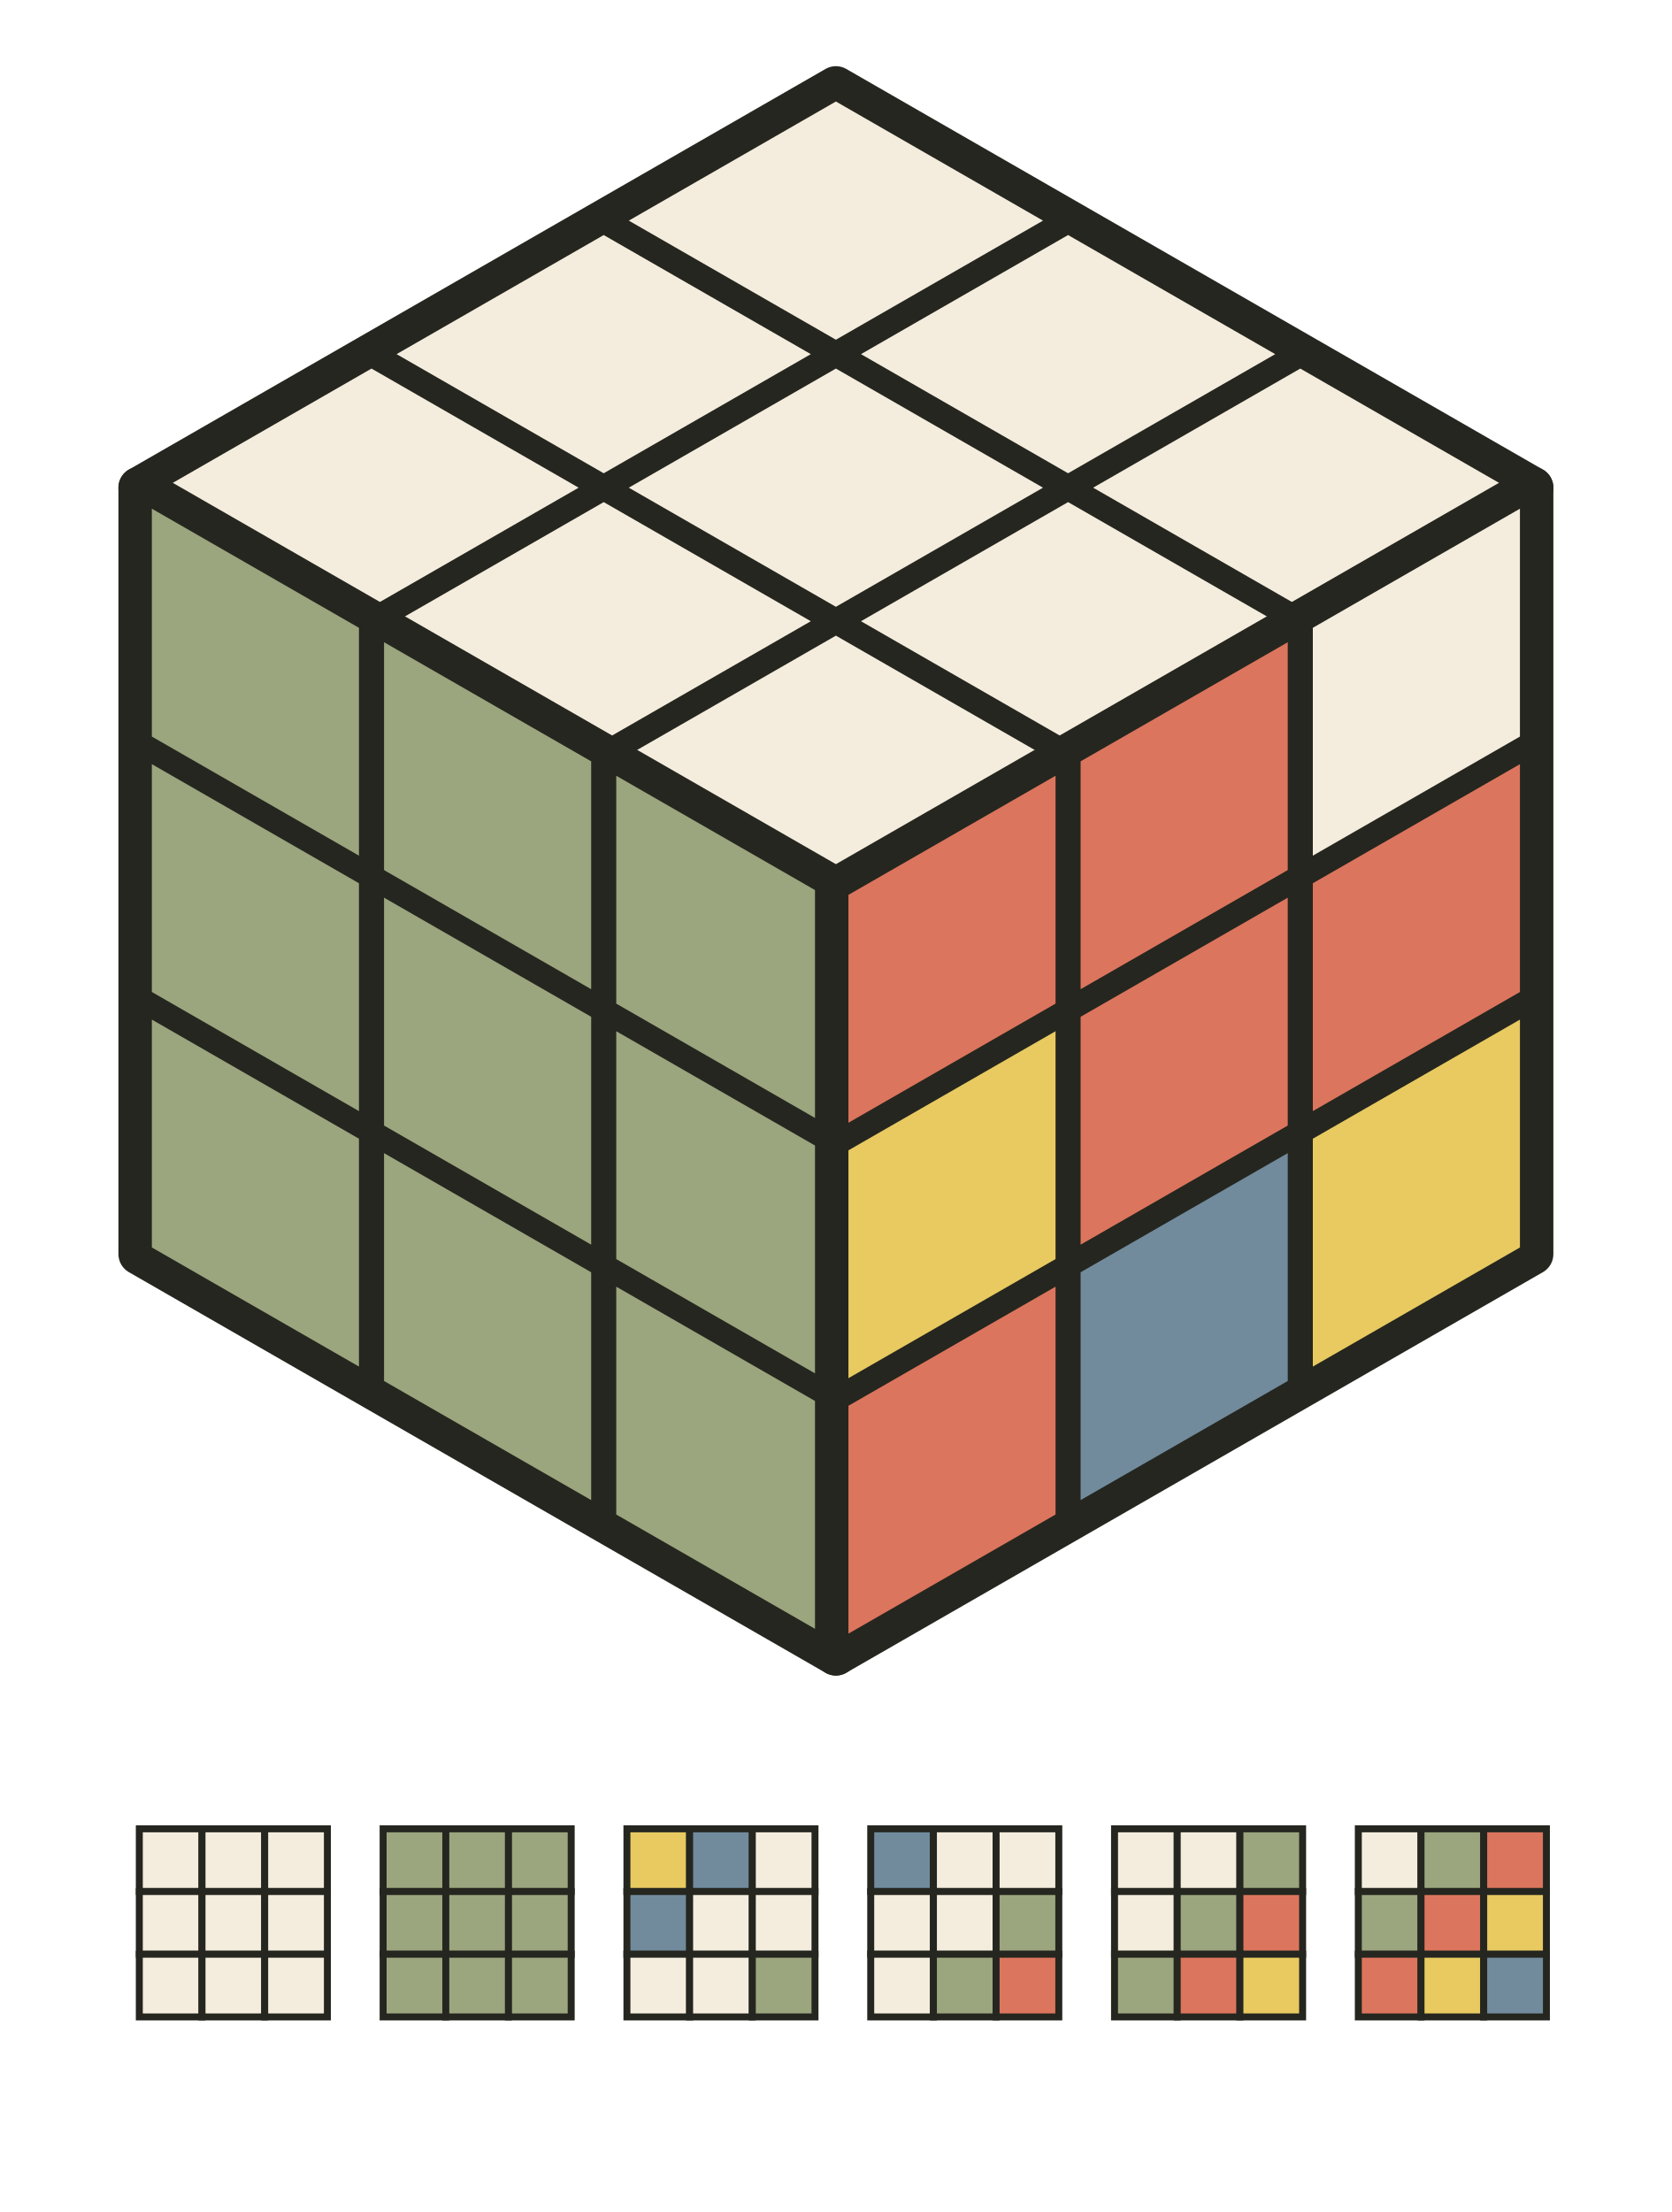
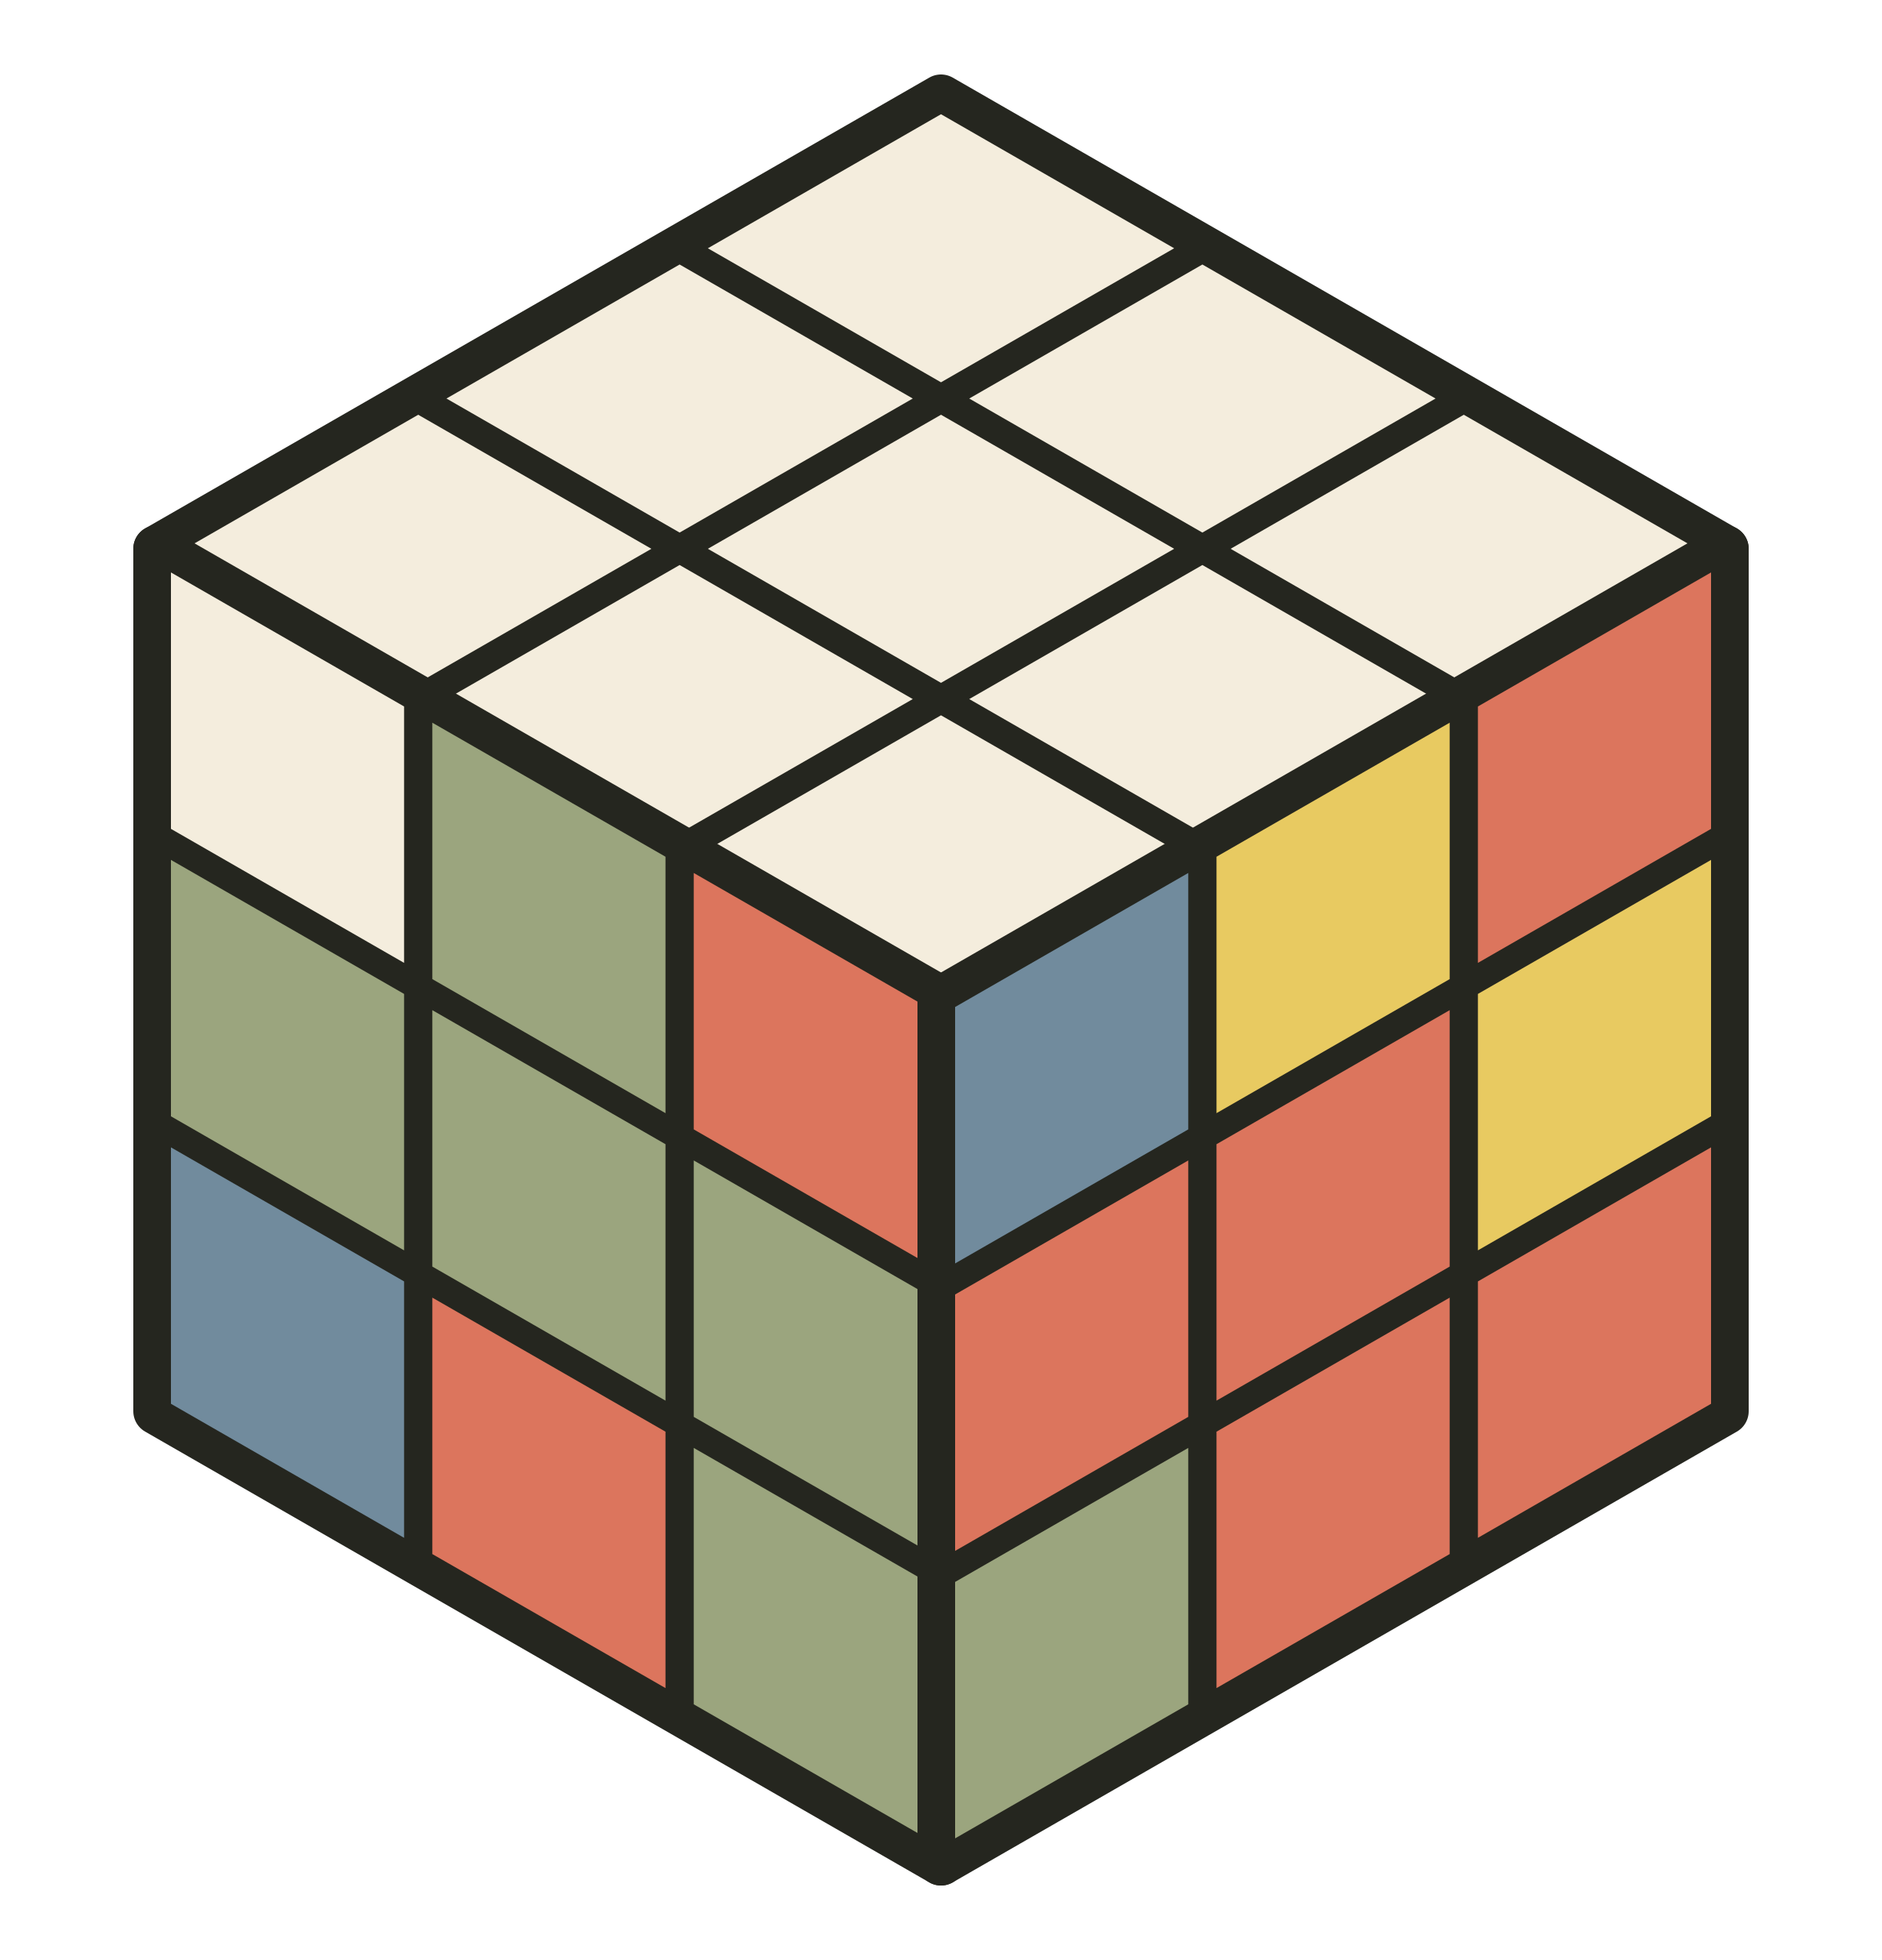
- <svg xmlns="http://www.w3.org/2000/svg" viewBox="0 0 96 127" role="img" aria-label="Зібрані дві грані">
+ <svg xmlns="http://www.w3.org/2000/svg" viewBox="0 0 96 100" role="img" aria-label="Зібрана одна грань">
  <polygon points="48.000,5.000 88.000,28.000 48.000,51.000 8.000,28.000" fill="#25261f" stroke="#25261f" stroke-width="2.4" stroke-linejoin="round" />
  <polygon points="48.000,5.828 59.893,12.667 48.000,19.505 36.107,12.667" fill="#f4eddd" />
  <polygon points="61.333,13.495 73.227,20.333 61.333,27.172 49.440,20.333" fill="#f4eddd" />
  <polygon points="74.667,21.161 86.560,28.000 74.667,34.839 62.773,28.000" fill="#f4eddd" />
  <polygon points="34.667,13.495 46.560,20.333 34.667,27.172 22.773,20.333" fill="#f4eddd" />
  <polygon points="48.000,21.161 59.893,28.000 48.000,34.839 36.107,28.000" fill="#f4eddd" />
  <polygon points="61.333,28.828 73.227,35.667 61.333,42.505 49.440,35.667" fill="#f4eddd" />
  <polygon points="21.333,21.161 33.227,28.000 21.333,34.839 9.440,28.000" fill="#f4eddd" />
  <polygon points="34.667,28.828 46.560,35.667 34.667,42.505 22.773,35.667" fill="#f4eddd" />
  <polygon points="48.000,36.495 59.893,43.333 48.000,50.172 36.107,43.333" fill="#f4eddd" />
  <polygon points="8.000,28.000 48.000,51.000 48.000,95.000 8.000,72.000" fill="#25261f" stroke="#25261f" stroke-width="2.4" stroke-linejoin="round" />
-   <polygon points="8.720,29.206 20.613,36.045 20.613,49.127 8.720,42.289" fill="#9ba57e" />
+   <polygon points="8.720,29.206 20.613,36.045 20.613,49.127 8.720,42.289" fill="#f4eddd" />
  <polygon points="22.053,36.873 33.947,43.711 33.947,56.794 22.053,49.955" fill="#9ba57e" />
-   <polygon points="35.387,44.539 47.280,51.378 47.280,64.461 35.387,57.622" fill="#9ba57e" />
+   <polygon points="35.387,44.539 47.280,51.378 47.280,64.461 35.387,57.622" fill="#dc755d" />
  <polygon points="8.720,43.873 20.613,50.711 20.613,63.794 8.720,56.955" fill="#9ba57e" />
  <polygon points="22.053,51.539 33.947,58.378 33.947,71.461 22.053,64.622" fill="#9ba57e" />
  <polygon points="35.387,59.206 47.280,66.045 47.280,79.127 35.387,72.289" fill="#9ba57e" />
-   <polygon points="8.720,58.539 20.613,65.378 20.613,78.461 8.720,71.622" fill="#9ba57e" />
-   <polygon points="22.053,66.206 33.947,73.045 33.947,86.127 22.053,79.289" fill="#9ba57e" />
+   <polygon points="8.720,58.539 20.613,65.378 20.613,78.461 8.720,71.622" fill="#718b9d" />
+   <polygon points="22.053,66.206 33.947,73.045 33.947,86.127 22.053,79.289" fill="#dc755d" />
  <polygon points="35.387,73.873 47.280,80.711 47.280,93.794 35.387,86.955" fill="#9ba57e" />
  <polygon points="48.000,51.000 88.000,28.000 88.000,72.000 48.000,95.000" fill="#25261f" stroke="#25261f" stroke-width="2.4" stroke-linejoin="round" />
-   <polygon points="48.720,51.378 60.613,44.539 60.613,57.622 48.720,64.461" fill="#dc755d" />
-   <polygon points="62.053,43.711 73.947,36.873 73.947,49.955 62.053,56.794" fill="#dc755d" />
-   <polygon points="75.387,36.045 87.280,29.206 87.280,42.289 75.387,49.127" fill="#f4eddd" />
-   <polygon points="48.720,66.045 60.613,59.206 60.613,72.289 48.720,79.127" fill="#e8ca61" />
+   <polygon points="48.720,51.378 60.613,44.539 60.613,57.622 48.720,64.461" fill="#718b9d" />
+   <polygon points="62.053,43.711 73.947,36.873 73.947,49.955 62.053,56.794" fill="#e8ca61" />
+   <polygon points="75.387,36.045 87.280,29.206 87.280,42.289 75.387,49.127" fill="#dc755d" />
+   <polygon points="48.720,66.045 60.613,59.206 60.613,72.289 48.720,79.127" fill="#dc755d" />
  <polygon points="62.053,58.378 73.947,51.539 73.947,64.622 62.053,71.461" fill="#dc755d" />
-   <polygon points="75.387,50.711 87.280,43.873 87.280,56.955 75.387,63.794" fill="#dc755d" />
-   <polygon points="48.720,80.711 60.613,73.873 60.613,86.955 48.720,93.794" fill="#dc755d" />
-   <polygon points="62.053,73.045 73.947,66.206 73.947,79.289 62.053,86.127" fill="#718b9d" />
-   <polygon points="75.387,65.378 87.280,58.539 87.280,71.622 75.387,78.461" fill="#e8ca61" />
-   <g transform="translate(8 105)">
-     <rect x="0.0" y="0.0" width="3.6" height="3.6" fill="#f4eddd" stroke="#25261f" stroke-width=".4" />
-     <rect x="3.6" y="0.0" width="3.6" height="3.6" fill="#f4eddd" stroke="#25261f" stroke-width=".4" />
-     <rect x="7.2" y="0.0" width="3.6" height="3.6" fill="#f4eddd" stroke="#25261f" stroke-width=".4" />
-     <rect x="0.0" y="3.6" width="3.6" height="3.6" fill="#f4eddd" stroke="#25261f" stroke-width=".4" />
-     <rect x="3.6" y="3.6" width="3.6" height="3.6" fill="#f4eddd" stroke="#25261f" stroke-width=".4" />
-     <rect x="7.2" y="3.6" width="3.6" height="3.6" fill="#f4eddd" stroke="#25261f" stroke-width=".4" />
-     <rect x="0.0" y="7.2" width="3.6" height="3.6" fill="#f4eddd" stroke="#25261f" stroke-width=".4" />
-     <rect x="3.6" y="7.2" width="3.6" height="3.6" fill="#f4eddd" stroke="#25261f" stroke-width=".4" />
-     <rect x="7.2" y="7.2" width="3.6" height="3.6" fill="#f4eddd" stroke="#25261f" stroke-width=".4" />
-   </g>
-   <g transform="translate(22 105)">
-     <rect x="0.0" y="0.0" width="3.6" height="3.6" fill="#9ba57e" stroke="#25261f" stroke-width=".4" />
-     <rect x="3.6" y="0.0" width="3.6" height="3.6" fill="#9ba57e" stroke="#25261f" stroke-width=".4" />
-     <rect x="7.2" y="0.0" width="3.6" height="3.6" fill="#9ba57e" stroke="#25261f" stroke-width=".4" />
-     <rect x="0.0" y="3.6" width="3.6" height="3.6" fill="#9ba57e" stroke="#25261f" stroke-width=".4" />
-     <rect x="3.6" y="3.6" width="3.6" height="3.6" fill="#9ba57e" stroke="#25261f" stroke-width=".4" />
-     <rect x="7.2" y="3.6" width="3.6" height="3.6" fill="#9ba57e" stroke="#25261f" stroke-width=".4" />
-     <rect x="0.0" y="7.2" width="3.6" height="3.6" fill="#9ba57e" stroke="#25261f" stroke-width=".4" />
-     <rect x="3.6" y="7.2" width="3.6" height="3.6" fill="#9ba57e" stroke="#25261f" stroke-width=".4" />
-     <rect x="7.2" y="7.2" width="3.6" height="3.6" fill="#9ba57e" stroke="#25261f" stroke-width=".4" />
-   </g>
-   <g transform="translate(36 105)">
-     <rect x="0.0" y="0.0" width="3.6" height="3.6" fill="#e8ca61" stroke="#25261f" stroke-width=".4" />
-     <rect x="3.6" y="0.0" width="3.6" height="3.6" fill="#718b9d" stroke="#25261f" stroke-width=".4" />
-     <rect x="7.2" y="0.0" width="3.6" height="3.6" fill="#f4eddd" stroke="#25261f" stroke-width=".4" />
-     <rect x="0.0" y="3.6" width="3.6" height="3.6" fill="#718b9d" stroke="#25261f" stroke-width=".4" />
-     <rect x="3.6" y="3.6" width="3.6" height="3.6" fill="#f4eddd" stroke="#25261f" stroke-width=".4" />
-     <rect x="7.2" y="3.6" width="3.6" height="3.6" fill="#f4eddd" stroke="#25261f" stroke-width=".4" />
-     <rect x="0.0" y="7.2" width="3.6" height="3.6" fill="#f4eddd" stroke="#25261f" stroke-width=".4" />
-     <rect x="3.6" y="7.2" width="3.6" height="3.6" fill="#f4eddd" stroke="#25261f" stroke-width=".4" />
-     <rect x="7.2" y="7.2" width="3.6" height="3.6" fill="#9ba57e" stroke="#25261f" stroke-width=".4" />
-   </g>
-   <g transform="translate(50 105)">
-     <rect x="0.0" y="0.0" width="3.6" height="3.6" fill="#718b9d" stroke="#25261f" stroke-width=".4" />
-     <rect x="3.6" y="0.0" width="3.6" height="3.6" fill="#f4eddd" stroke="#25261f" stroke-width=".4" />
-     <rect x="7.2" y="0.0" width="3.6" height="3.6" fill="#f4eddd" stroke="#25261f" stroke-width=".4" />
-     <rect x="0.0" y="3.6" width="3.6" height="3.6" fill="#f4eddd" stroke="#25261f" stroke-width=".4" />
-     <rect x="3.6" y="3.6" width="3.6" height="3.6" fill="#f4eddd" stroke="#25261f" stroke-width=".4" />
-     <rect x="7.2" y="3.6" width="3.6" height="3.6" fill="#9ba57e" stroke="#25261f" stroke-width=".4" />
-     <rect x="0.0" y="7.2" width="3.6" height="3.6" fill="#f4eddd" stroke="#25261f" stroke-width=".4" />
-     <rect x="3.6" y="7.2" width="3.6" height="3.6" fill="#9ba57e" stroke="#25261f" stroke-width=".4" />
-     <rect x="7.2" y="7.2" width="3.6" height="3.6" fill="#dc755d" stroke="#25261f" stroke-width=".4" />
-   </g>
-   <g transform="translate(64 105)">
-     <rect x="0.0" y="0.0" width="3.6" height="3.6" fill="#f4eddd" stroke="#25261f" stroke-width=".4" />
-     <rect x="3.6" y="0.0" width="3.6" height="3.6" fill="#f4eddd" stroke="#25261f" stroke-width=".4" />
-     <rect x="7.2" y="0.0" width="3.6" height="3.6" fill="#9ba57e" stroke="#25261f" stroke-width=".4" />
-     <rect x="0.0" y="3.6" width="3.6" height="3.6" fill="#f4eddd" stroke="#25261f" stroke-width=".4" />
-     <rect x="3.6" y="3.6" width="3.6" height="3.6" fill="#9ba57e" stroke="#25261f" stroke-width=".4" />
-     <rect x="7.2" y="3.6" width="3.6" height="3.6" fill="#dc755d" stroke="#25261f" stroke-width=".4" />
-     <rect x="0.0" y="7.2" width="3.6" height="3.6" fill="#9ba57e" stroke="#25261f" stroke-width=".4" />
-     <rect x="3.6" y="7.2" width="3.6" height="3.6" fill="#dc755d" stroke="#25261f" stroke-width=".4" />
-     <rect x="7.2" y="7.2" width="3.6" height="3.6" fill="#e8ca61" stroke="#25261f" stroke-width=".4" />
-   </g>
-   <g transform="translate(78 105)">
-     <rect x="0.0" y="0.0" width="3.6" height="3.6" fill="#f4eddd" stroke="#25261f" stroke-width=".4" />
-     <rect x="3.6" y="0.0" width="3.6" height="3.6" fill="#9ba57e" stroke="#25261f" stroke-width=".4" />
-     <rect x="7.2" y="0.0" width="3.6" height="3.6" fill="#dc755d" stroke="#25261f" stroke-width=".4" />
-     <rect x="0.0" y="3.6" width="3.6" height="3.6" fill="#9ba57e" stroke="#25261f" stroke-width=".4" />
-     <rect x="3.6" y="3.6" width="3.6" height="3.6" fill="#dc755d" stroke="#25261f" stroke-width=".4" />
-     <rect x="7.2" y="3.6" width="3.6" height="3.6" fill="#e8ca61" stroke="#25261f" stroke-width=".4" />
-     <rect x="0.0" y="7.2" width="3.6" height="3.6" fill="#dc755d" stroke="#25261f" stroke-width=".4" />
-     <rect x="3.6" y="7.2" width="3.6" height="3.6" fill="#e8ca61" stroke="#25261f" stroke-width=".4" />
-     <rect x="7.2" y="7.2" width="3.6" height="3.6" fill="#718b9d" stroke="#25261f" stroke-width=".4" />
-   </g>
+   <polygon points="75.387,50.711 87.280,43.873 87.280,56.955 75.387,63.794" fill="#e8ca61" />
+   <polygon points="48.720,80.711 60.613,73.873 60.613,86.955 48.720,93.794" fill="#9ba57e" />
+   <polygon points="62.053,73.045 73.947,66.206 73.947,79.289 62.053,86.127" fill="#dc755d" />
+   <polygon points="75.387,65.378 87.280,58.539 87.280,71.622 75.387,78.461" fill="#dc755d" />
</svg>
